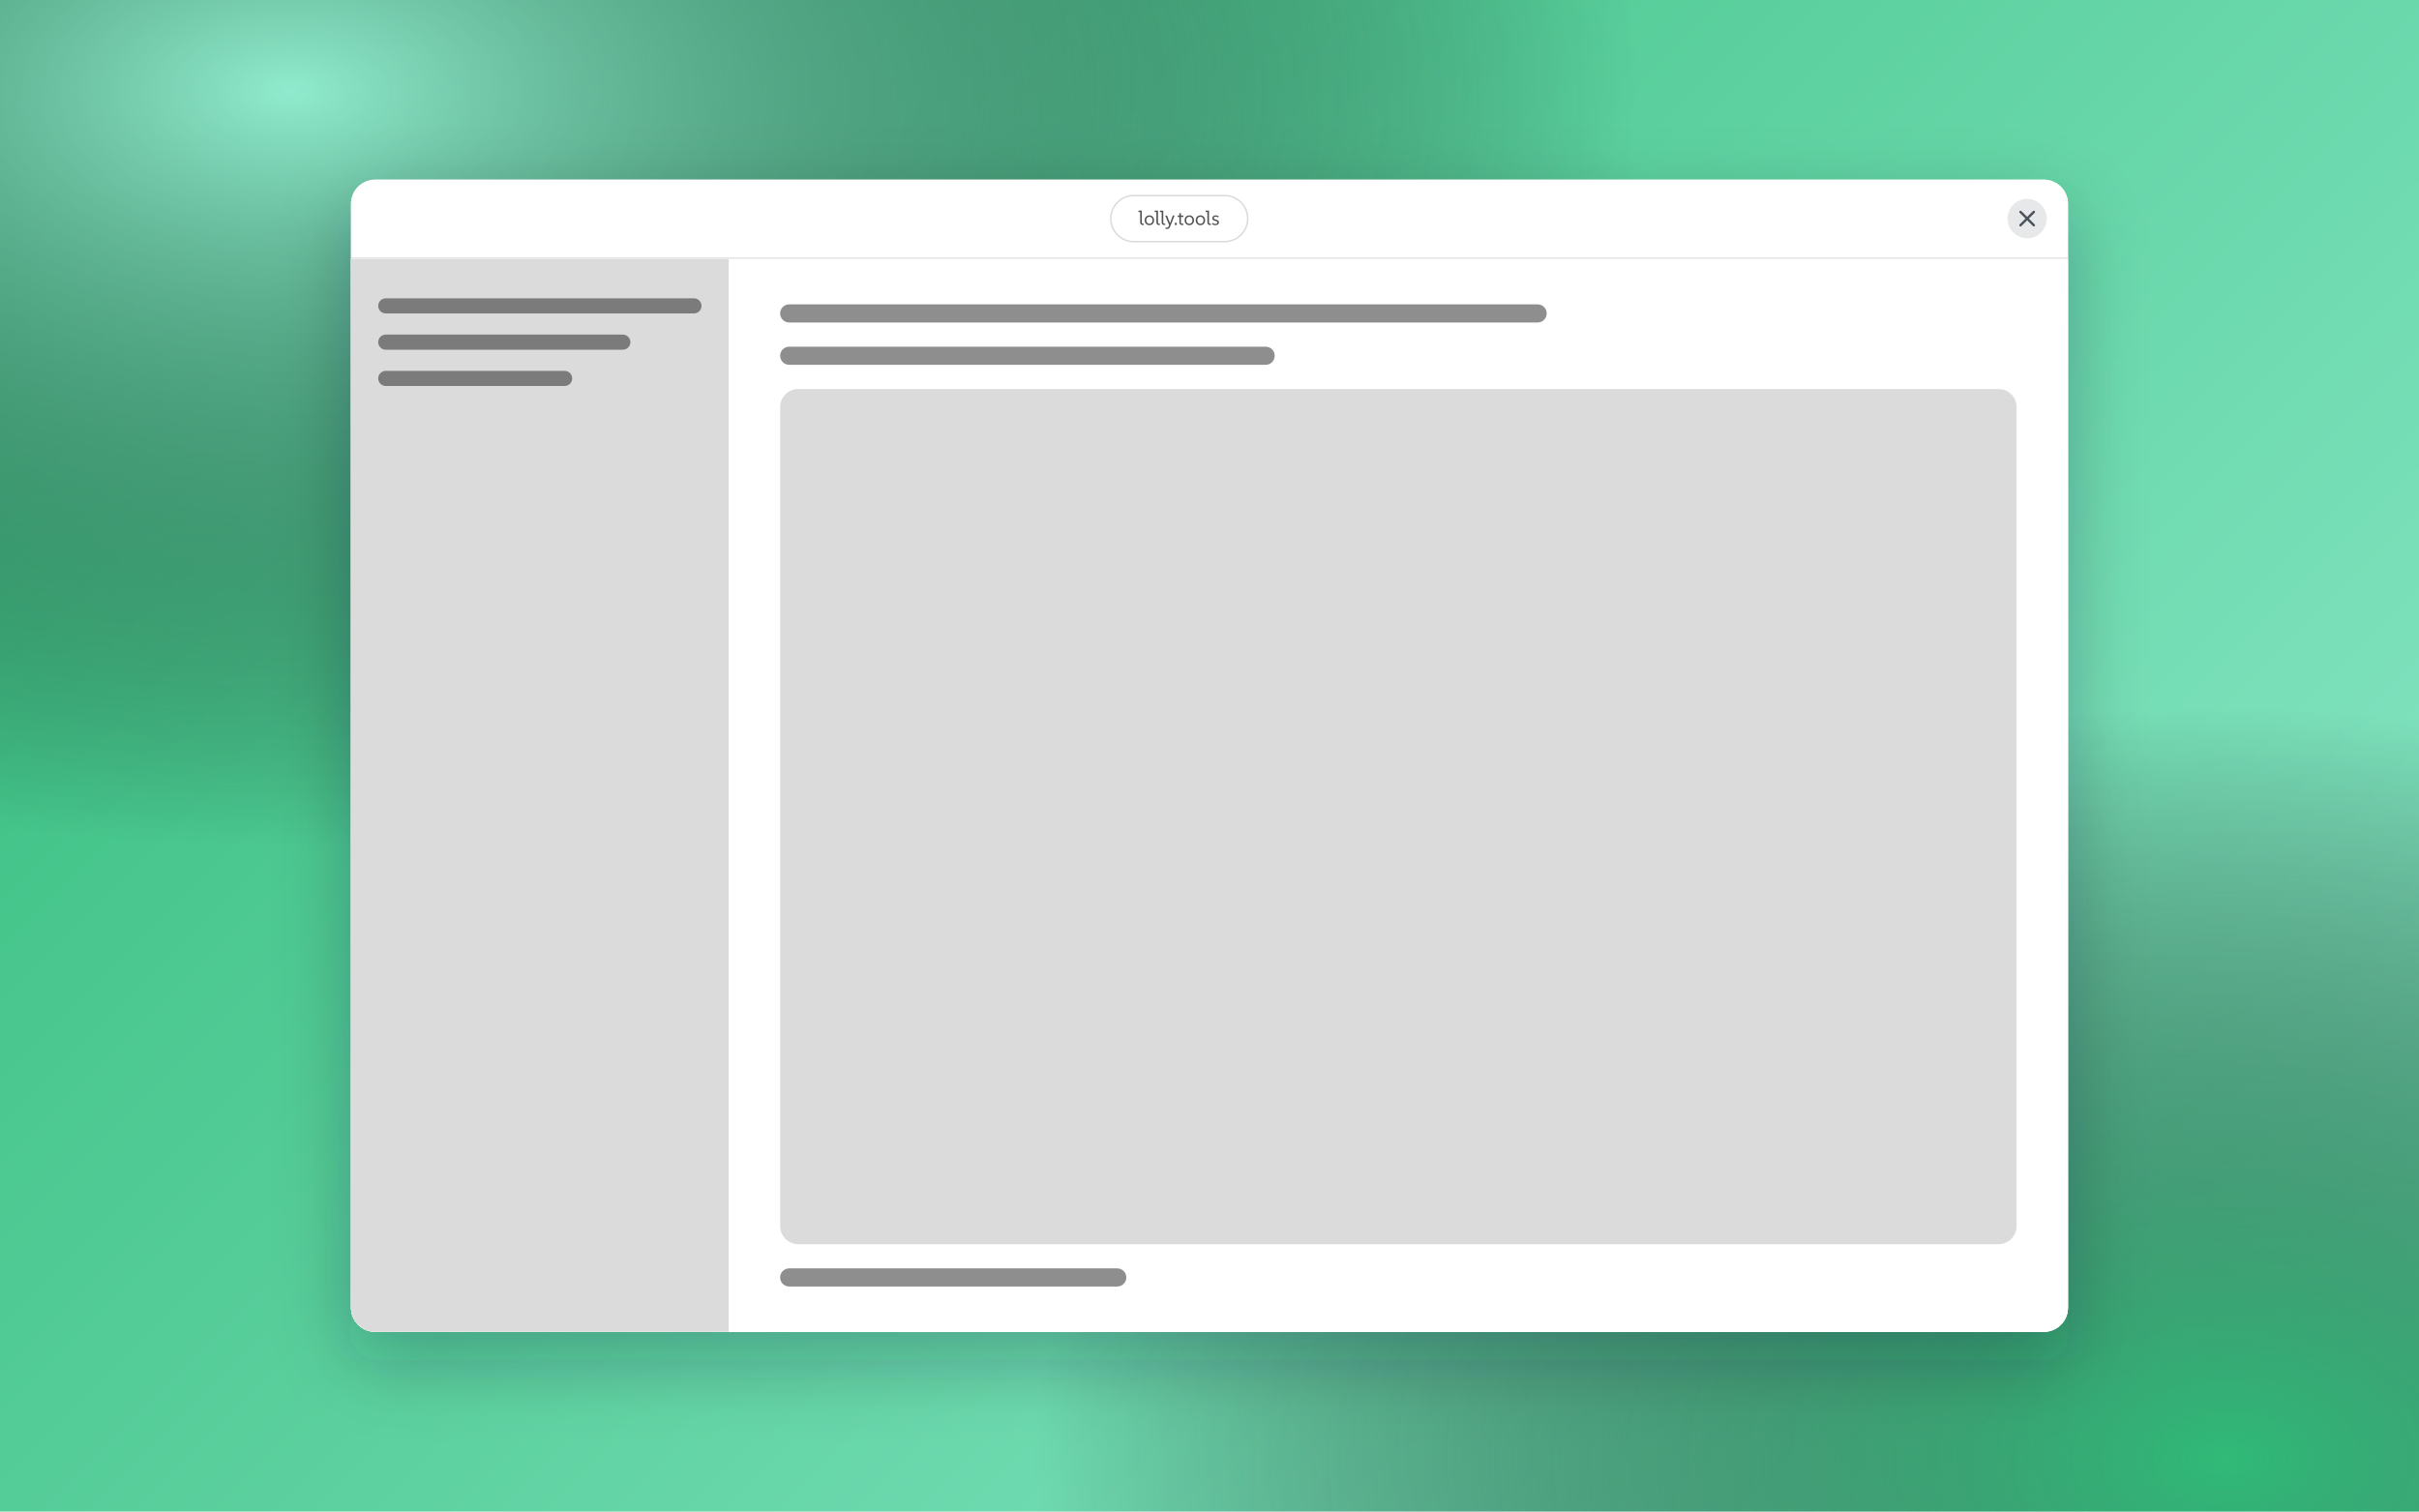
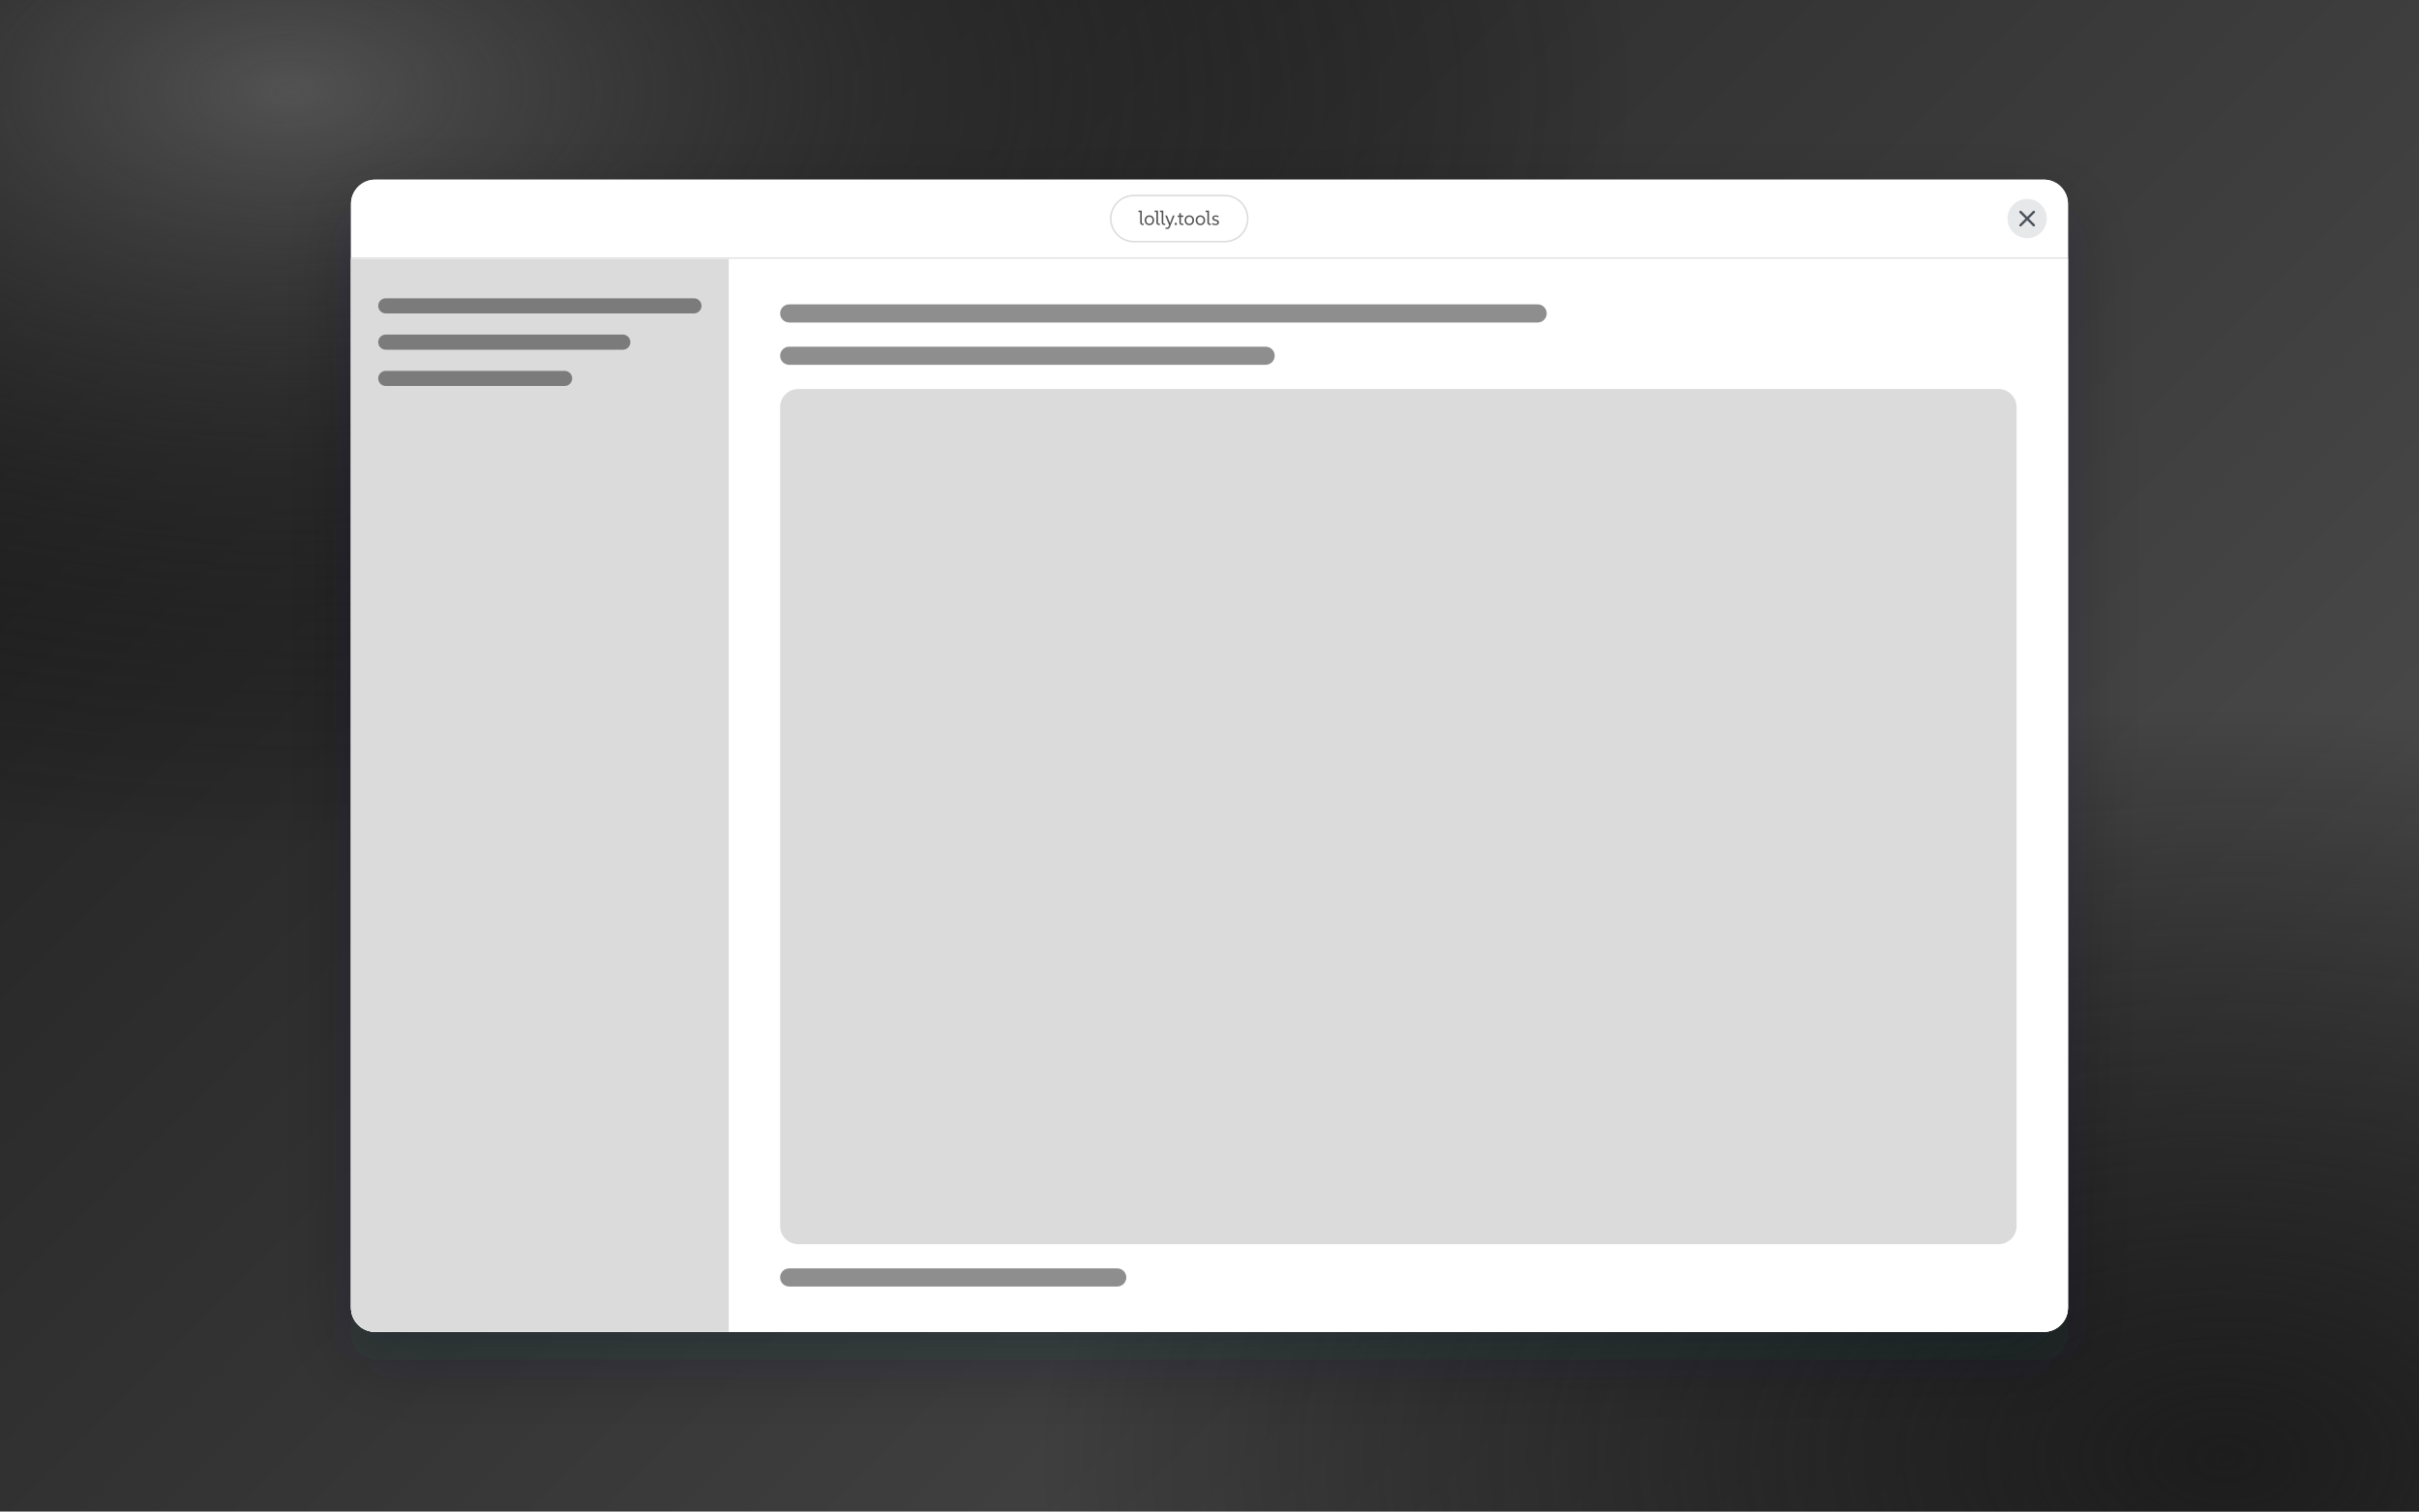
<svg xmlns="http://www.w3.org/2000/svg" width="1600" height="1000" viewBox="0 0 1600 1000">
  <defs>
    <radialGradient id="svggrad-2" cx="1472" cy="960" r="1360" gradientTransform="matrix(1 0 0 .63 0 360)" gradientUnits="userSpaceOnUse">
-       <stop offset="0%" stop-color="#30ba78" />
+       <stop offset="0%" stop-color="#1d1d1d" />
      <stop offset="58%" stop-opacity="0" />
    </radialGradient>
    <radialGradient id="svggrad-3" cx="192" cy="60" r="1440" gradientTransform="matrix(1 0 0 .56 0 26.67)" gradientUnits="userSpaceOnUse">
-       <stop offset="0%" stop-color="#90ebcd" />
+       <stop offset="0%" stop-color="#525252" />
      <stop offset="62%" stop-opacity="0" />
    </radialGradient>
    <clipPath id="fcovclip-7" clipPathUnits="userSpaceOnUse">
      <path fill="#fff" d="M232.16 171.36h1135.67v693.78a16 16 0 0 1-16 16H248.16a16 16 0 0 1-16-16z" />
    </clipPath>
    <clipPath id="fcovclip-5" clipPathUnits="userSpaceOnUse">
      <rect width="1135.67" height="762.28" x="232.16" y="118.86" fill="#fff" rx="16" ry="16" />
    </clipPath>
    <linearGradient id="svggrad-1" x1="150" x2="1450" y1="-150" y2="1150" gradientUnits="userSpaceOnUse">
-       <stop offset="0%" stop-color="#30ba78" />
-       <stop offset="100%" stop-color="#90ebcd" />
+       <stop offset="0%" stop-color="#1d1d1d" />
+       <stop offset="100%" stop-color="#525252" />
    </linearGradient>
    <filter id="shadow-4" width="1300.17" height="926.78" x="149.91" y="55.31" filterUnits="userSpaceOnUse">
      <feGaussianBlur in="SourceGraphic" stdDeviation="24.75" />
    </filter>
  </defs>
  <path fill="url(#svggrad-1)" d="M0 0h1600v1000H0z" />
  <path fill="url(#svggrad-2)" d="M0 0h1600v1000H0z" />
  <path fill="url(#svggrad-3)" d="M0 0h1600v1000H0z" />
  <rect width="1135.67" height="762.28" x="232.16" y="137.56" fill="rgba(15,23,42,0.27)" filter="url(#shadow-4)" rx="16" ry="16" />
  <rect width="1135.67" height="762.28" x="232.16" y="118.86" fill="#fff" rx="16" ry="16" />
  <g clip-path="url(#fcovclip-5)">
    <path fill="#fff" d="M232.16 118.86h1135.67v52.5H232.16z" />
    <path fill="#dcdbdc" d="M232.16 170.36h1135.67v1H232.16z" />
    <svg width="26" height="26" x="1327.83" y="131.61" color="#030711" viewBox="0 0 26 26">
      <circle cx="13" cy="13" r="13" fill="rgba(17,24,39,0.10)" style="fill:rgba(17,24,39,.1)" />
      <path stroke="rgba(17,24,39,0.72)" stroke-linecap="round" stroke-width="1.6" d="m8.6 8.6 8.8 8.8m0-8.8-8.8 8.8" style="stroke:rgba(17,24,39,.72);stroke-width:1.6px;stroke-linecap:round" />
    </svg>
    <rect width="91.58" height="31.5" x="734.2" y="128.86" fill="#fff" rx="15.75" ry="15.75" />
    <rect width="90.58" height="30.5" x="734.7" y="129.36" fill="none" stroke="#dcdbdc" rx="15.25" ry="15.25" />
    <path fill="#525252" d="M755.85 148.86q-.76 0-1.22-.43-.47-.44-.47-1.17v-7.46l.47.47h-1.62v-.9h2.2v7.91q0 .29.2.49t.49.2h.6v.89zm4.4.13q-.9 0-1.6-.41t-1.11-1.14-.41-1.67v-.12q0-.93.41-1.65t1.11-1.12 1.6-.4 1.59.4q.71.4 1.11 1.11t.4 1.64v.14q0 .94-.4 1.67t-1.11 1.14-1.59.41m0-.94q.61 0 1.07-.29t.72-.81q.26-.51.26-1.18v-.14q0-.66-.26-1.15-.26-.5-.72-.78t-1.07-.29-1.07.29-.73.79q-.27.51-.27 1.16v.12q0 .67.27 1.18.27.52.73.81.47.29 1.07.29m6.31.81q-.76 0-1.22-.43-.47-.44-.47-1.17v-7.46l.47.47h-1.62v-.9h2.21v7.91q0 .29.19.49.2.2.5.2h.59v.89zm3.5 0q-.76 0-1.22-.43-.47-.44-.47-1.17v-7.46l.47.47h-1.62v-.9h2.2v7.91q0 .29.2.49t.49.2h.6v.89zm.85 2.6v-.9h1.24q.28 0 .44-.19.16-.18.27-.44l.88-1.93 2.01-5.39h1.16l-2.99 7.36q-.11.26-.25.53t-.35.48-.5.35-.72.13zm2.56-2.15-2.74-6.7h1.16l2.2 5.59zm3.6-.45v-1.43h1.27v1.43zm4.71 0q-.32 0-.63-.09-.3-.09-.55-.29t-.39-.51-.15-.78v-6.13h1.04v6.21q0 .29.2.49t.49.2h.95v.9zm-2.85-5.34v-.91h3.81v.91zm7.72 5.47q-.89 0-1.6-.41t-1.11-1.14-.4-1.67v-.12q0-.93.4-1.65t1.11-1.12 1.6-.4 1.6.4 1.1 1.11q.41.71.41 1.64v.14q0 .94-.41 1.67t-1.1 1.14-1.6.41m0-.94q.61 0 1.07-.29t.72-.81q.26-.51.26-1.18v-.14q0-.66-.26-1.15-.26-.5-.72-.78t-1.07-.29-1.06.29q-.47.29-.74.79-.26.51-.26 1.16v.12q0 .67.26 1.18.27.52.74.81t1.06.29m7.33.94q-.89 0-1.6-.41-.7-.41-1.11-1.14-.4-.73-.4-1.67v-.12q0-.93.4-1.65t1.11-1.12 1.6-.4 1.6.4 1.1 1.11q.41.71.41 1.64v.14q0 .94-.41 1.67t-1.1 1.14-1.6.41m0-.94q.61 0 1.07-.29t.73-.81q.26-.51.26-1.18v-.14q0-.66-.26-1.15-.26-.5-.73-.78t-1.07-.29-1.06.29q-.47.29-.73.79-.27.51-.27 1.16v.12q0 .67.27 1.18.26.52.73.81t1.06.29m6.31.81q-.75 0-1.22-.43-.46-.44-.46-1.17v-7.46l.47.47h-1.62v-.9h2.2v7.91q0 .29.2.49.19.2.49.2h.59v.89zm3.62.12q-.7 0-1.3-.21-.61-.22-.99-.56l.47-.72q.36.29.84.47.48.19.98.19.58 0 .94-.27.36-.26.36-.7 0-.37-.25-.57-.24-.19-.62-.31l-.81-.22q-.43-.1-.81-.29t-.62-.52-.25-.92q0-.83.62-1.35.63-.52 1.66-.52.59 0 1.12.17.52.17.91.47l-.47.72q-.33-.25-.73-.39t-.84-.14q-.56 0-.91.27-.35.26-.35.69 0 .36.24.56.25.2.64.31.38.12.82.23t.82.3.63.53.25.93q0 .54-.3.96-.31.42-.84.65t-1.21.24" />
    <path fill="#fff" d="M232.16 171.36h1135.67v693.78a16 16 0 0 1-16 16H248.16a16 16 0 0 1-16-16z" />
    <g clip-path="url(#fcovclip-7)">
      <path fill="#fff" d="M232.16 171.36h1135.67v709.78H232.16z" />
      <path fill="#dcdbdc" d="M232.16 171.36H482v709.78H232.16z" />
      <rect width="213.84" height="10" x="250.16" y="197.36" fill="#525252" opacity=".7" rx="5" ry="5" />
      <rect width="166.8" height="10" x="250.16" y="221.36" fill="#525252" opacity=".7" rx="5" ry="5" />
      <rect width="128.3" height="10" x="250.16" y="245.36" fill="#525252" opacity=".7" rx="5" ry="5" />
      <rect width="507.05" height="12" x="516" y="201.36" fill="#525252" opacity=".65" rx="6" ry="6" />
      <rect width="327.13" height="12" x="516" y="229.36" fill="#525252" opacity=".65" rx="6" ry="6" />
      <rect width="817.83" height="565.78" x="516" y="257.36" fill="#dcdbdc" rx="12" ry="12" />
      <rect width="228.98" height="12" x="516" y="839.14" fill="#525252" opacity=".65" rx="6" ry="6" />
    </g>
  </g>
</svg>
